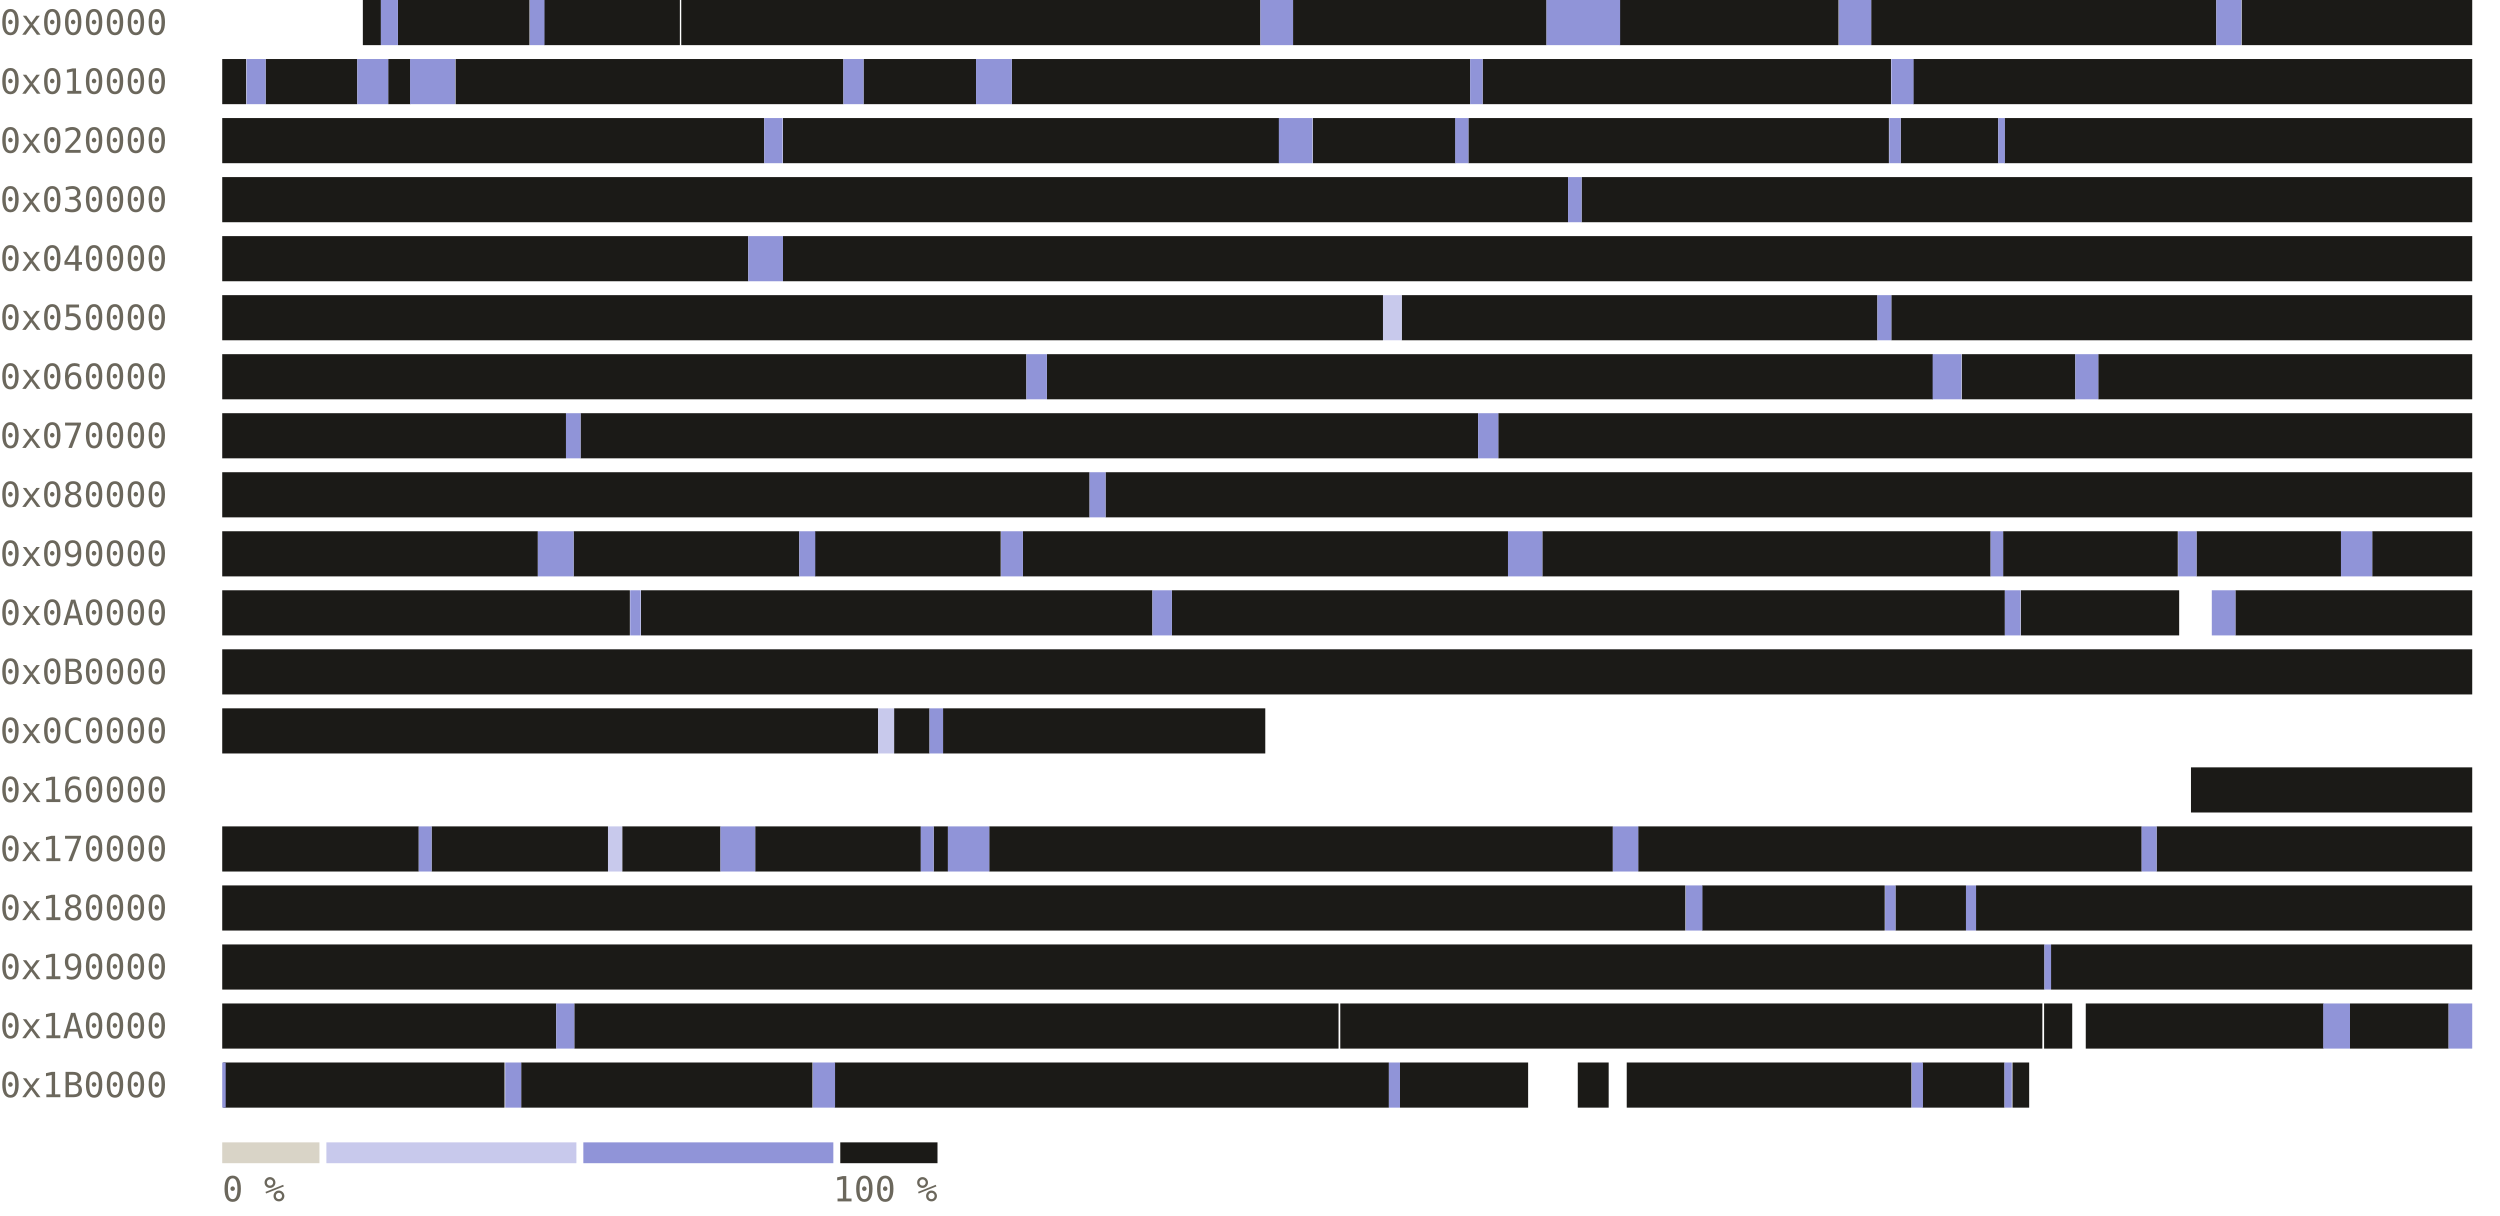
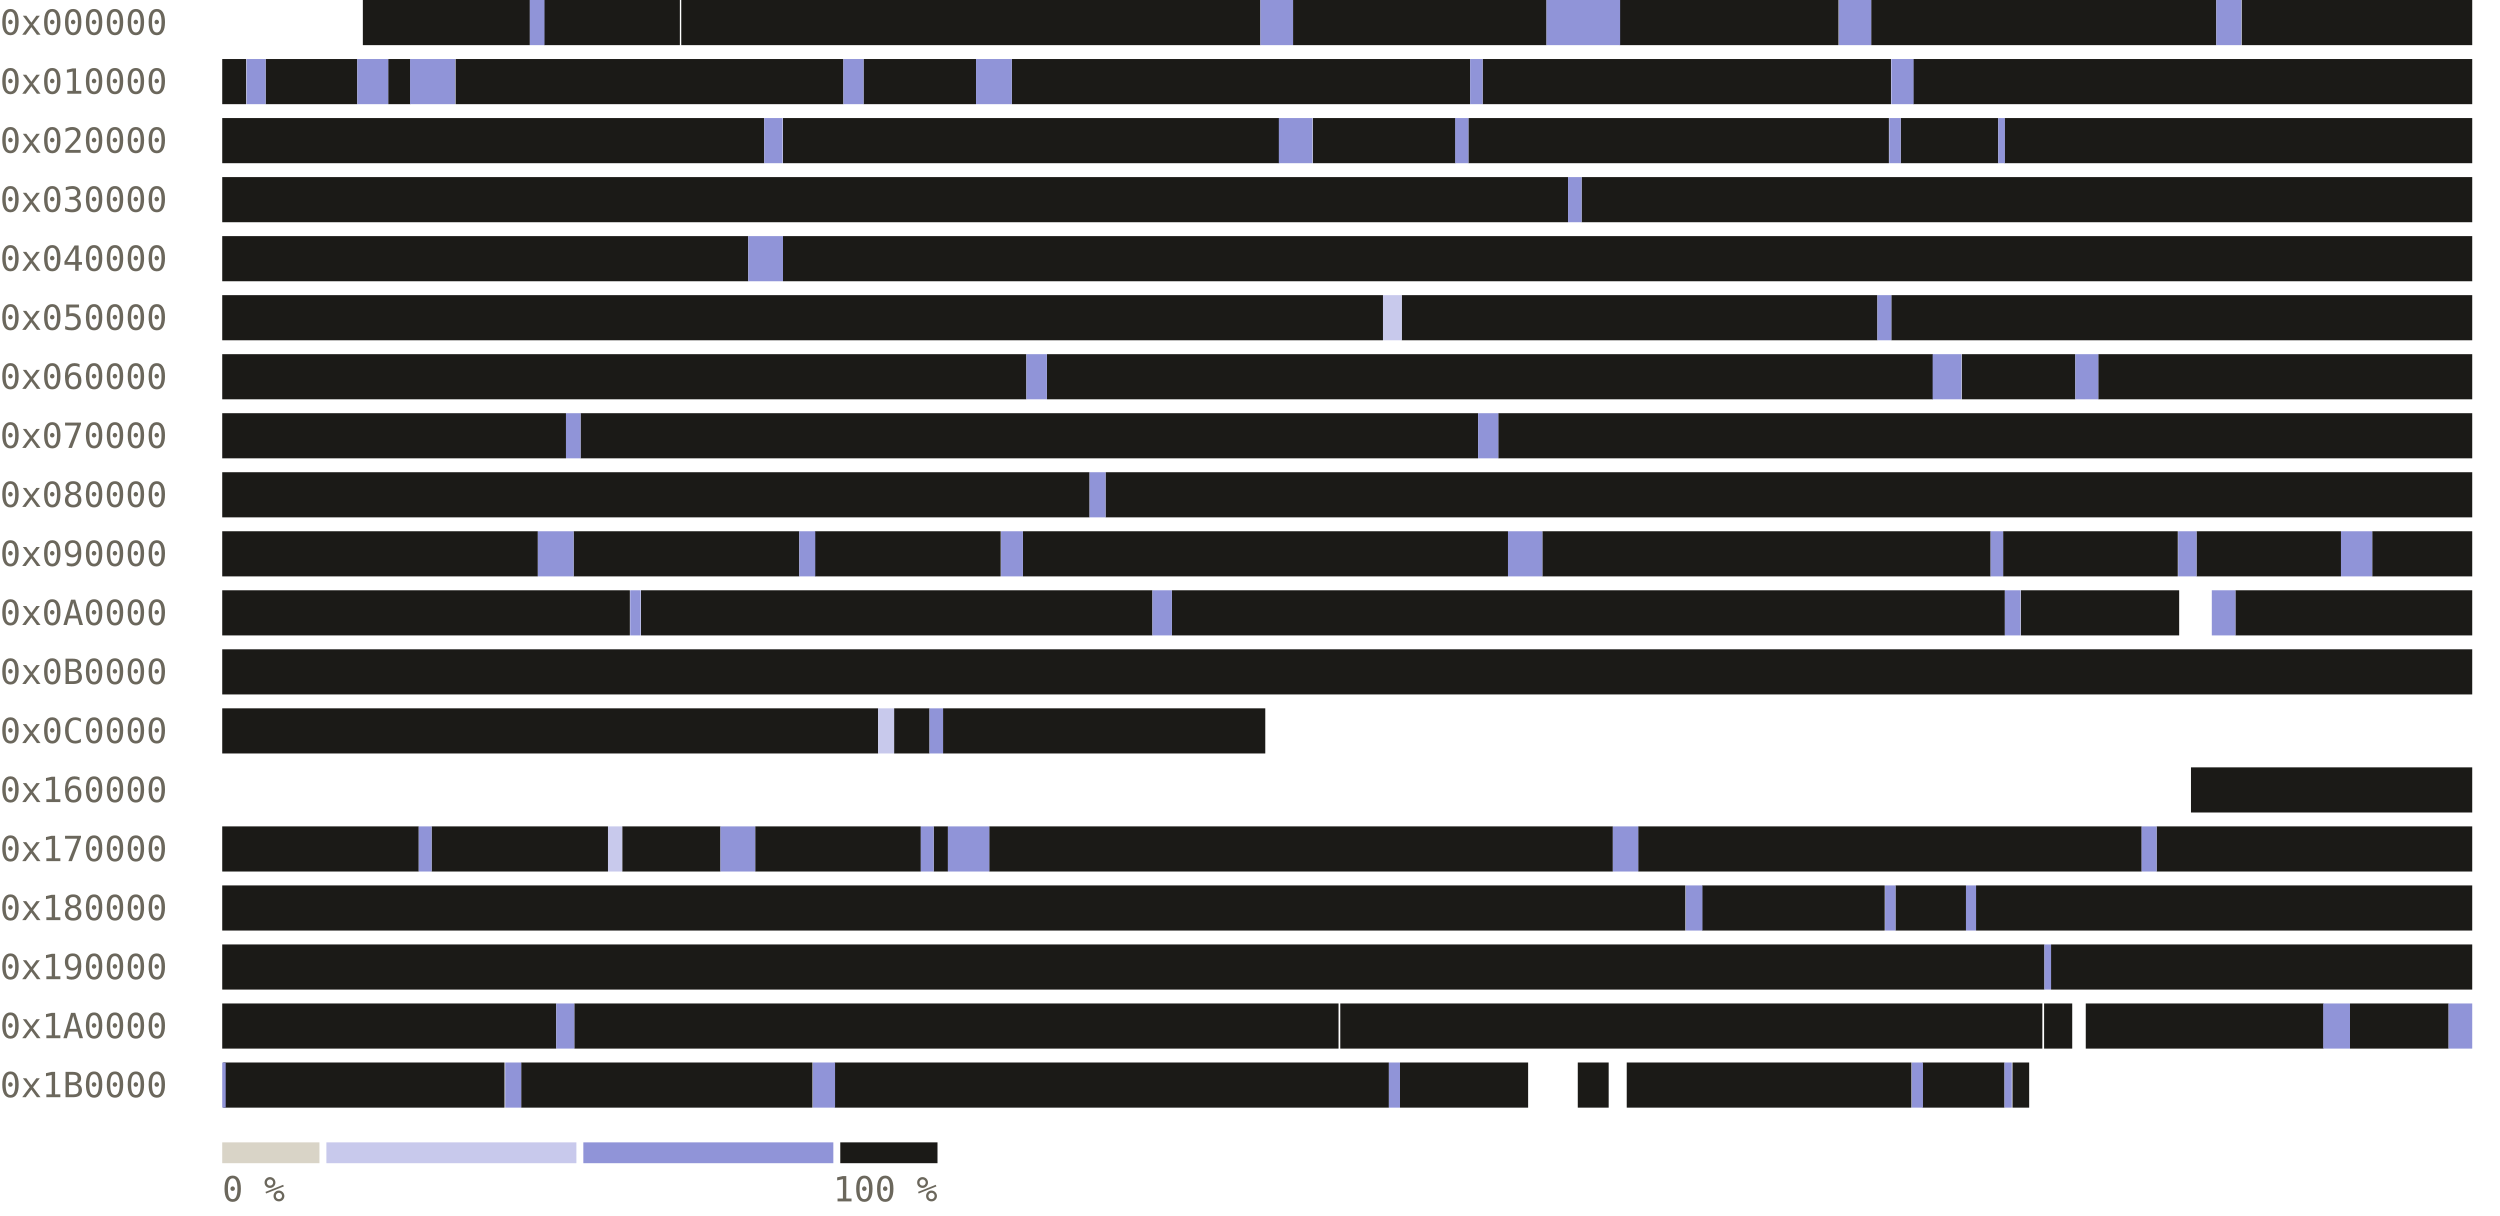
<svg xmlns="http://www.w3.org/2000/svg" viewBox="0 0 720 350" width="720" height="350">
  <style>text{font:10px monospace;fill:#6b675c}.q0{fill:#d9d4c7}.q1{fill:#e3e2f2}.q2{fill:#d6d6ef}.q3{fill:#c8c9ec}.q4{fill:#babce8}.q5{fill:#acafe4}.q6{fill:#9ea2df}.q7{fill:#9094d8}.q8{fill:#8186cf}.q9{fill:#7277c4}.q10{fill:#1b1a17}@media (prefers-color-scheme:dark){text{fill:#a8a293}.q0{fill:#4a463d}.q1{fill:#35375a}.q2{fill:#3c3f66}.q3{fill:#444772}.q4{fill:#4d517f}.q5{fill:#575b8c}.q6{fill:#62669a}.q7{fill:#6e72a8}.q8{fill:#7b7fb6}.q9{fill:#888cc4}.q10{fill:#d6d0bd}}</style>
  <text x="0" y="10">0x000000</text>
  <text x="0" y="27">0x010000</text>
  <text x="0" y="44">0x020000</text>
  <text x="0" y="61">0x030000</text>
  <text x="0" y="78">0x040000</text>
  <text x="0" y="95">0x050000</text>
  <text x="0" y="112">0x060000</text>
  <text x="0" y="129">0x070000</text>
  <text x="0" y="146">0x080000</text>
  <text x="0" y="163">0x090000</text>
  <text x="0" y="180">0x0A0000</text>
  <text x="0" y="197">0x0B0000</text>
  <text x="0" y="214">0x0C0000</text>
  <text x="0" y="231">0x160000</text>
  <text x="0" y="248">0x170000</text>
  <text x="0" y="265">0x180000</text>
  <text x="0" y="282">0x190000</text>
  <text x="0" y="299">0x1A0000</text>
  <text x="0" y="316">0x1B0000</text>
-   <path class="q10" d="M104.5 0h5.2v13h-5.2zM114.6 0h37.9v13h-37.9zM156.7 0h39.1v13h-39.1zM196.2 0h166.8v13h-166.8zM372.4 0h73v13h-73zM466.5 0h63v13h-63zM538.9 0h99.4v13h-99.4zM645.6 0h66.4v13h-66.4zM64 17h6.9v13h-6.9zM76.5 17h26.4v13h-26.4zM111.8 17h6.4v13h-6.4zM131.2 17h111.7v13h-111.7zM248.7 17h32.4v13h-32.4zM291.4 17h132v13h-132zM427 17h117.6v13h-117.6zM551 17h161v13h-161zM64 34h156.1v13h-156.1zM225.5 34h142.9v13h-142.9zM378.1 34h41.1v13h-41.1zM422.9 34h121.1v13h-121.1zM547.4 34h28.1v13h-28.1zM577.3 34h134.7v13h-134.7zM64 51h387.6v13h-387.6zM455.5 51h256.5v13h-256.5zM64 68h151.5v13h-151.5zM225.5 68h486.5v13h-486.5zM64 85h334.3v13h-334.3zM403.7 85h137v13h-137zM544.7 85h167.3v13h-167.3zM64 102h231.6v13h-231.6zM301.5 102h255.2v13h-255.2zM565 102h32.7v13h-32.7zM604.3 102h107.7v13h-107.7zM64 119h99v13h-99zM167.2 119h258.5v13h-258.5zM431.5 119h280.5v13h-280.5zM64 136h249.8v13h-249.8zM318.4 136h393.6v13h-393.6zM64 153h90.9v13h-90.9zM165.2 153h65v13h-65zM234.7 153h53.5v13h-53.5zM294.6 153h139.7v13h-139.7zM444.2 153h129.1v13h-129.1zM576.9 153h50.3v13h-50.3zM632.6 153h41.6v13h-41.6zM683.2 153h28.8v13h-28.8zM64 170h117.4v13h-117.4zM184.6 170h147.3v13h-147.3zM337.5 170h239.9v13h-239.9zM582 170h45.6v13h-45.6zM643.8 170h68.2v13h-68.2zM64 187h648v13h-648zM64 204h188.9v13h-188.9zM257.5 204h10.2v13h-10.2zM271.6 204h92.8v13h-92.8zM631 221h81v13h-81zM64 238h56.6v13h-56.6zM124.3 238h50.8v13h-50.8zM179.2 238h28.3v13h-28.3zM217.5 238h47.7v13h-47.7zM268.9 238h4.1v13h-4.1zM284.9 238h179.6v13h-179.6zM471.8 238h145v13h-145zM621.1 238h90.9v13h-90.9zM64 255h421.4v13h-421.4zM490.2 255h52.6v13h-52.6zM545.9 255h20.3v13h-20.3zM569.1 255h142.9v13h-142.9zM64 272h524.8v13h-524.8zM590.7 272h121.3v13h-121.3zM64 289h96.2v13h-96.2zM165.4 289h220.1v13h-220.1zM386 289h202.2v13h-202.2zM588.7 289h8.1v13h-8.1zM600.7 289h68.5v13h-68.5zM676.8 289h28.4v13h-28.4zM64.3 306h81v13h-81zM150.1 306h83.9v13h-83.9zM240.4 306h159.6v13h-159.6zM403.2 306h36.9v13h-36.9zM454.4 306h8.9v13h-8.9zM468.5 306h82v13h-82zM553.7 306h23.6v13h-23.6zM579.6 306h4.8v13h-4.8z" />
-   <path class="q7" d="M109.7 0h4.9v13h-4.9zM152.6 0h4.2v13h-4.2zM363 0h9.4v13h-9.4zM445.4 0h21.2v13h-21.2zM529.6 0h9.3v13h-9.3zM638.3 0h7.2v13h-7.2zM71 17h5.5v13h-5.5zM102.9 17h8.9v13h-8.9zM118.1 17h13v13h-13zM242.9 17h5.8v13h-5.8zM281.1 17h10.3v13h-10.3zM423.4 17h3.6v13h-3.6zM544.7 17h6.4v13h-6.4zM220.1 34h5.3v13h-5.3zM368.3 34h9.7v13h-9.7zM419.1 34h3.8v13h-3.8zM544.1 34h3.3v13h-3.3zM575.5 34h1.9v13h-1.9zM451.6 51h3.9v13h-3.9zM215.5 68h10v13h-10zM540.7 85h4v13h-4zM295.6 102h5.9v13h-5.9zM556.6 102h8.3v13h-8.3zM597.7 102h6.6v13h-6.6zM163 119h4.2v13h-4.2zM425.7 119h5.8v13h-5.8zM313.8 136h4.6v13h-4.6zM154.9 153h10.3v13h-10.3zM230.2 153h4.6v13h-4.6zM288.3 153h6.3v13h-6.3zM434.3 153h9.9v13h-9.9zM573.3 153h3.6v13h-3.6zM627.3 153h5.3v13h-5.3zM674.2 153h9v13h-9zM181.5 170h3v13h-3zM331.9 170h5.6v13h-5.6zM577.4 170h4.5v13h-4.5zM637 170h6.8v13h-6.8zM267.7 204h3.9v13h-3.9zM120.6 238h3.7v13h-3.7zM207.5 238h10v13h-10zM265.2 238h3.7v13h-3.7zM273 238h11.9v13h-11.9zM464.5 238h7.3v13h-7.3zM616.8 238h4.3v13h-4.3zM485.5 255h4.8v13h-4.8zM542.9 255h3v13h-3zM566.2 255h2.9v13h-2.9zM588.8 272h1.9v13h-1.9zM160.2 289h5.2v13h-5.2zM669.1 289h7.7v13h-7.7zM705.2 289h6.8v13h-6.8zM64 306h1v13h-1zM145.5 306h4.6v13h-4.6zM234.1 306h6.4v13h-6.4zM400 306h3.2v13h-3.2zM550.6 306h3.2v13h-3.2zM577.3 306h2.1v13h-2.1z" />
+   <path class="q10" d="M104.5 0h48.1v13h-48.1zM156.7 0h39.1v13h-39.1zM196.2 0h166.8v13h-166.8zM372.4 0h73v13h-73zM466.5 0h63v13h-63zM538.9 0h99.4v13h-99.4zM645.6 0h66.4v13h-66.4zM64 17h6.9v13h-6.9zM76.5 17h26.4v13h-26.4zM111.8 17h6.4v13h-6.4zM131.2 17h111.7v13h-111.7zM248.7 17h32.4v13h-32.4zM291.4 17h132v13h-132zM427 17h117.6v13h-117.6zM551 17h161v13h-161zM64 34h156.1v13h-156.1zM225.5 34h142.9v13h-142.9zM378.1 34h41.1v13h-41.1zM422.9 34h121.1v13h-121.1zM547.4 34h28.1v13h-28.1zM577.3 34h134.7v13h-134.7zM64 51h387.6v13h-387.6zM455.5 51h256.5v13h-256.5zM64 68h151.5v13h-151.5zM225.5 68h486.5v13h-486.5zM64 85h334.3v13h-334.3zM403.7 85h137v13h-137zM544.7 85h167.3v13h-167.3zM64 102h231.6v13h-231.6zM301.5 102h255.2v13h-255.2zM565 102h32.7v13h-32.7zM604.3 102h107.7v13h-107.7zM64 119h99v13h-99zM167.2 119h258.5v13h-258.5zM431.5 119h280.5v13h-280.5zM64 136h249.8v13h-249.8zM318.4 136h393.6v13h-393.6zM64 153h90.9v13h-90.9zM165.2 153h65v13h-65zM234.7 153h53.5v13h-53.5zM294.6 153h139.7v13h-139.7zM444.2 153h129.1v13h-129.1zM576.9 153h50.3v13h-50.3zM632.6 153h41.6v13h-41.6zM683.2 153h28.8v13h-28.8zM64 170h117.4v13h-117.4zM184.6 170h147.3v13h-147.3zM337.5 170h239.9v13h-239.9zM582 170h45.6v13h-45.6zM643.8 170h68.2v13h-68.2zM64 187h648v13h-648zM64 204h188.9v13h-188.9zM257.5 204h10.2v13h-10.2zM271.6 204h92.8v13h-92.8zM631 221h81v13h-81zM64 238h56.6v13h-56.6zM124.3 238h50.8v13h-50.8zM179.2 238h28.3v13h-28.3zM217.5 238h47.7v13h-47.7zM268.9 238h4.1v13h-4.1zM284.9 238h179.6v13h-179.6zM471.8 238h145v13h-145zM621.1 238h90.9v13h-90.9zM64 255h421.4v13h-421.4zM490.2 255h52.6v13h-52.6zM545.9 255h20.3v13h-20.3zM569.1 255h142.9v13h-142.9zM64 272h524.8v13h-524.8zM590.7 272h121.3v13h-121.3zM64 289h96.2v13h-96.2zM165.4 289h220.1v13h-220.1zM386 289h202.2v13h-202.2zM588.7 289h8.1v13h-8.1zM600.7 289h68.5v13h-68.5zM676.8 289h28.4v13h-28.4zM64.3 306h81v13h-81zM150.1 306h83.9v13h-83.9zM240.4 306h159.6v13h-159.6zM403.2 306h36.9v13h-36.9zM454.4 306h8.9v13h-8.9zM468.5 306h82v13h-82zM553.7 306h23.6v13h-23.6zM579.6 306h4.8v13h-4.8z" />
+   <path class="q7" d="M152.6 0h4.2v13h-4.2zM363 0h9.4v13h-9.4zM445.4 0h21.2v13h-21.2zM529.6 0h9.3v13h-9.3zM638.3 0h7.2v13h-7.2zM71 17h5.5v13h-5.5zM102.9 17h8.9v13h-8.9zM118.1 17h13v13h-13zM242.9 17h5.8v13h-5.8zM281.1 17h10.3v13h-10.3zM423.4 17h3.6v13h-3.6zM544.7 17h6.4v13h-6.4zM220.1 34h5.3v13h-5.3zM368.3 34h9.7v13h-9.7zM419.1 34h3.8v13h-3.8zM544.1 34h3.3v13h-3.3zM575.5 34h1.9v13h-1.9zM451.6 51h3.9v13h-3.9zM215.5 68h10v13h-10zM540.7 85h4v13h-4zM295.6 102h5.9v13h-5.9zM556.6 102h8.3v13h-8.3zM597.7 102h6.6v13h-6.6zM163 119h4.2v13h-4.2zM425.7 119h5.8v13h-5.8zM313.8 136h4.6v13h-4.6zM154.9 153h10.3v13h-10.3zM230.2 153h4.6v13h-4.6zM288.3 153h6.3v13h-6.3zM434.3 153h9.9v13h-9.9zM573.3 153h3.6v13h-3.6zM627.3 153h5.3v13h-5.3zM674.2 153h9v13h-9zM181.5 170h3v13h-3zM331.9 170h5.6v13h-5.6zM577.4 170h4.5v13h-4.5zM637 170h6.8v13h-6.8zM267.7 204h3.9v13h-3.9zM120.6 238h3.7v13h-3.7zM207.5 238h10v13h-10zM265.2 238h3.7v13h-3.7zM273 238h11.9v13h-11.9zM464.5 238h7.3v13h-7.3zM616.8 238h4.3v13h-4.3zM485.5 255h4.8v13h-4.8zM542.9 255h3v13h-3zM566.2 255h2.9v13h-2.9zM588.8 272h1.9v13h-1.9zM160.2 289h5.2v13h-5.2zM669.1 289h7.7v13h-7.7zM705.2 289h6.8v13h-6.8zM64 306h1v13h-1zM145.5 306h4.6v13h-4.6zM234.1 306h6.4v13h-6.4zM400 306h3.2v13h-3.2zM550.6 306h3.2v13h-3.2zM577.3 306h2.1v13h-2.1z" />
  <path class="q3" d="M398.3 85h5.4v13h-5.4zM252.9 204h4.6v13h-4.6zM175.1 238h4.1v13h-4.1z" />
  <rect class="q0" x="64" y="329" width="28" height="6" />
  <rect class="q3" x="94" y="329" width="72" height="6" />
  <rect class="q7" x="168" y="329" width="72" height="6" />
  <rect class="q10" x="242" y="329" width="28" height="6" />
  <text x="64" y="346">0 %</text>
  <text x="270" y="346" text-anchor="end">100 %</text>
</svg>
